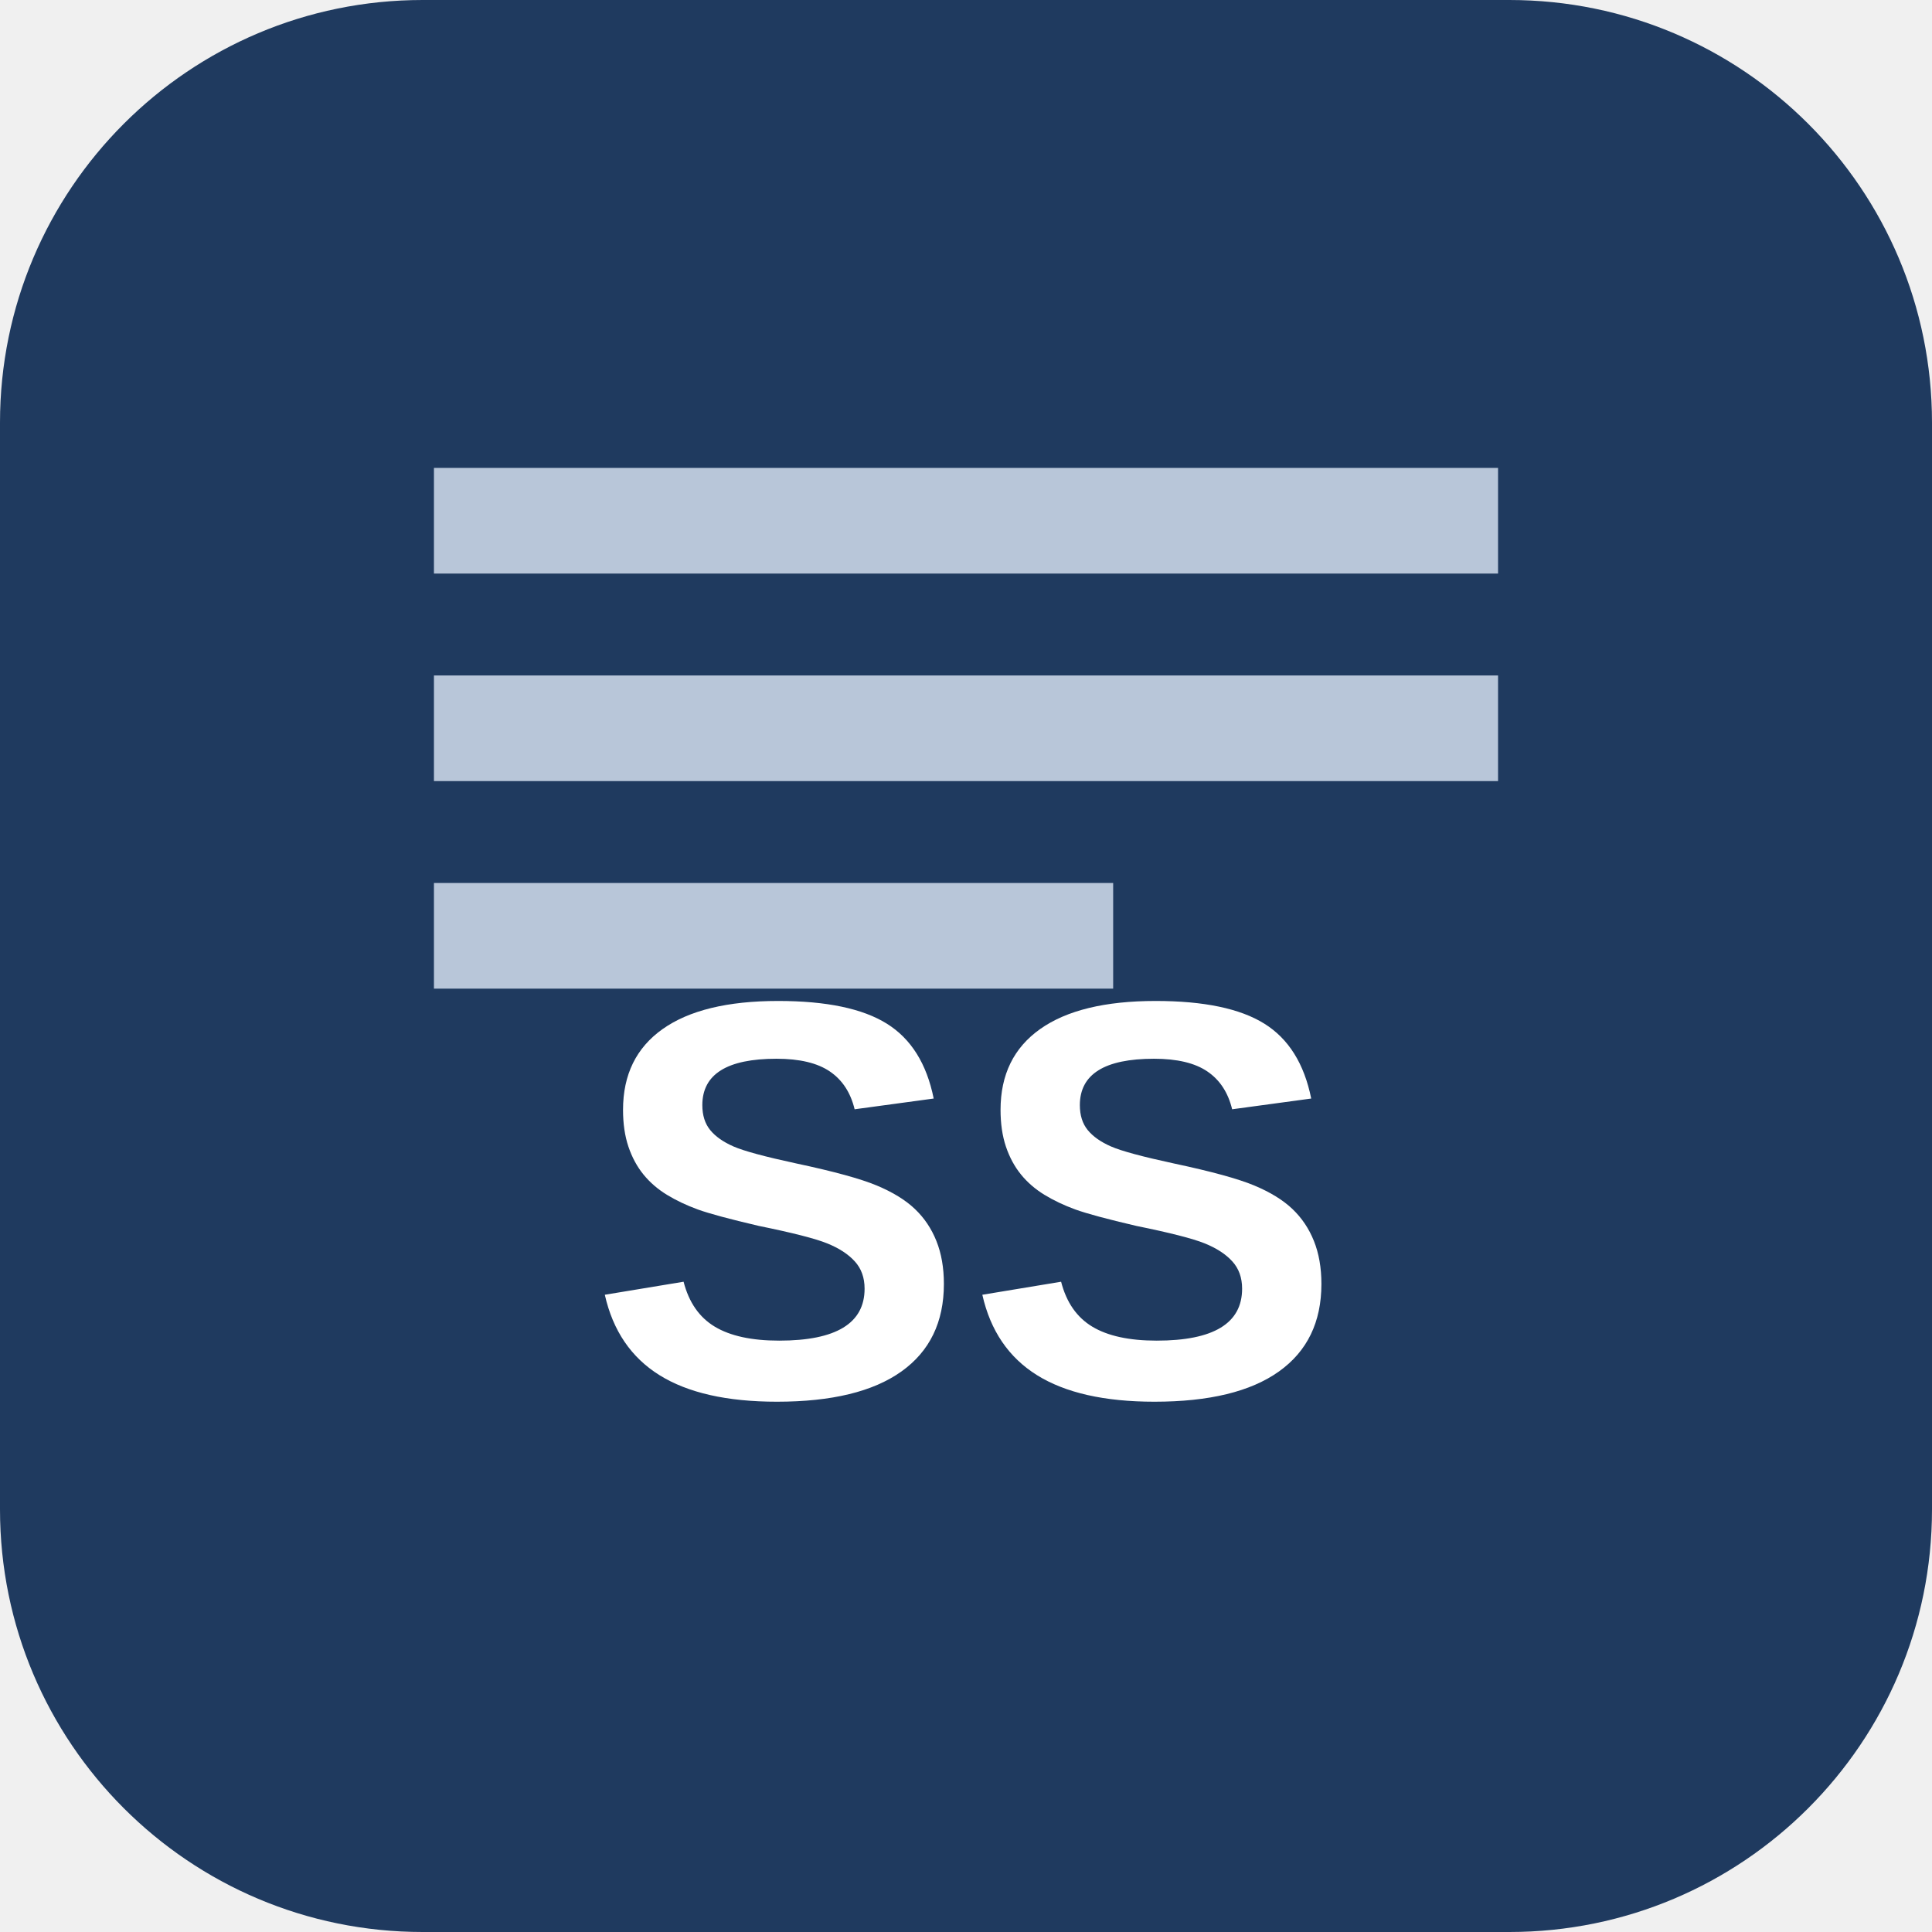
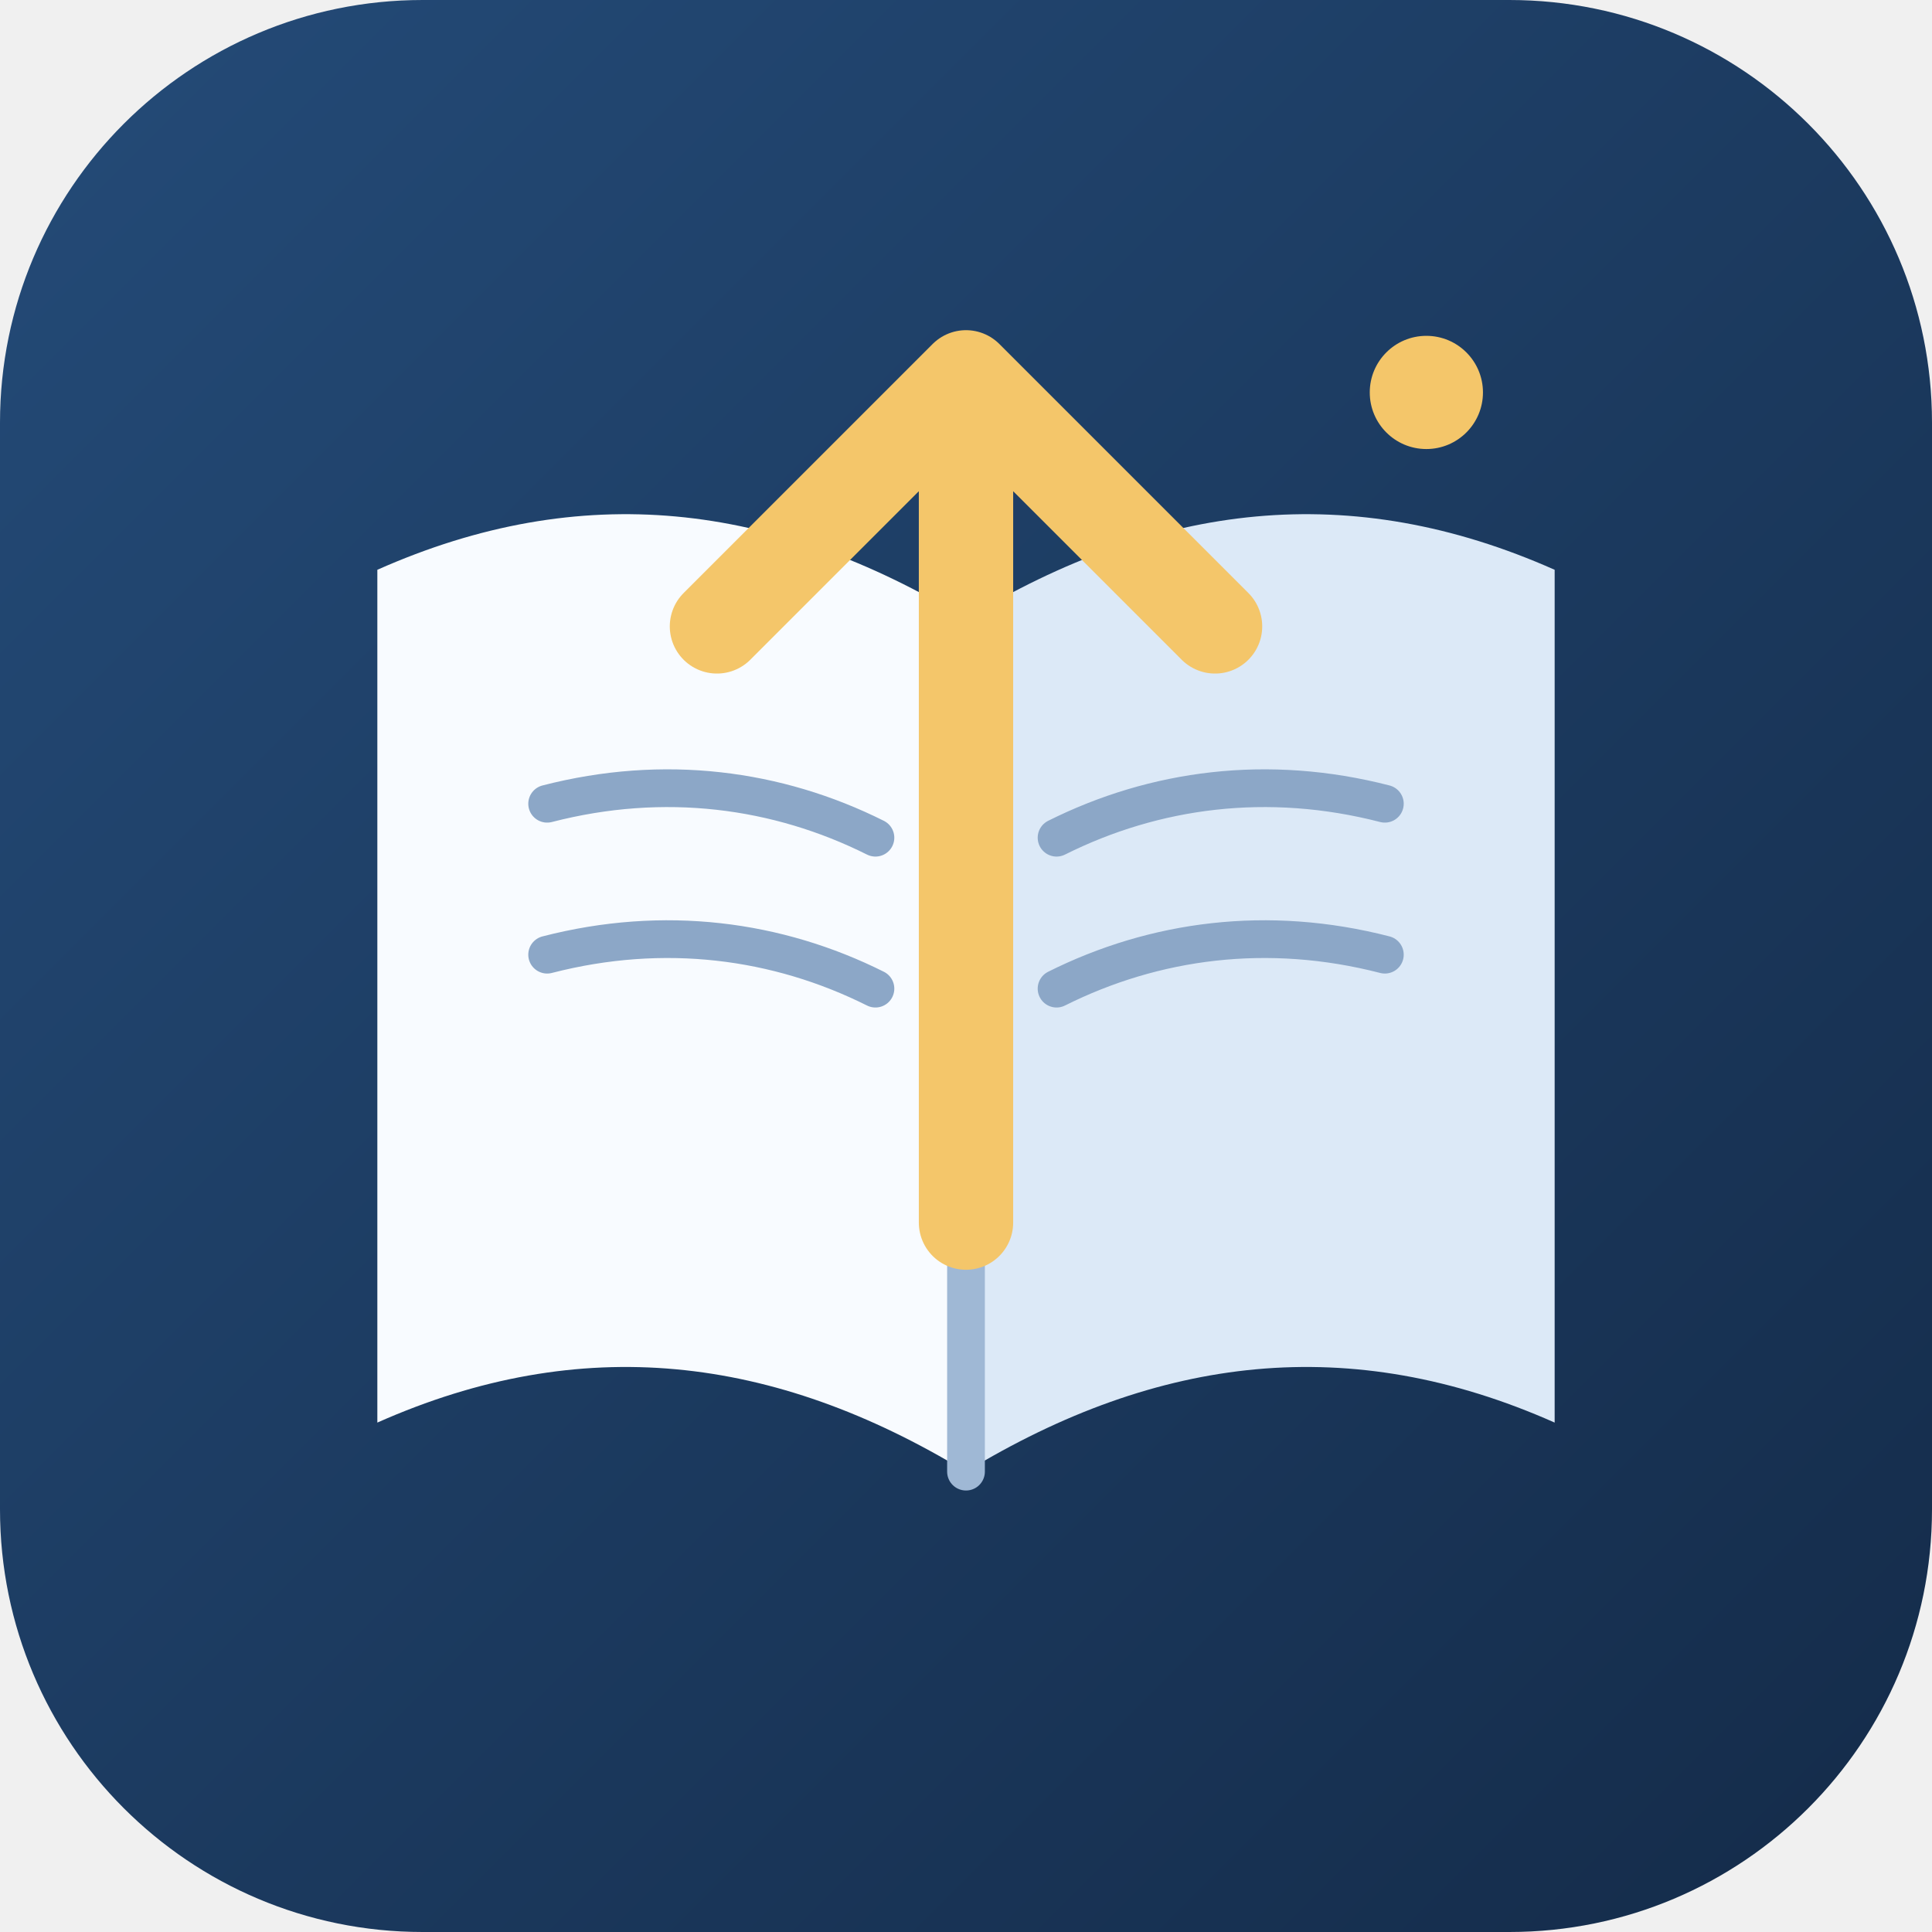
<svg xmlns="http://www.w3.org/2000/svg" viewBox="0 0 512 512">
-   <rect width="512" height="512" rx="112" fill="#1f3a5f" />
-   <path d="M115 124h282v28H115zm0 55h282v28H115zm0 55h180v28H115z" fill="#b8c6d9" />
-   <text x="256" y="370" fill="#fff" font-family="Arial,sans-serif" font-size="150" font-weight="700" text-anchor="middle">SS</text>
+   <defs>
+     <linearGradient id="bg" x1="0" y1="0" x2="1" y2="1">
+       <stop offset="0" stop-color="#244b78" />
+       <stop offset="1" stop-color="#142b49" />
+     </linearGradient>
+   </defs>
+   <rect width="512" height="512" rx="112" fill="url(#bg)" />
+   <path d="M100 151c54-24 105-18 156 13v226c-51-31-102-37-156-13z" fill="#f8fbff" />
+   <path d="M412 151c-54-24-105-18-156 13v226c51-31 102-37 156-13z" fill="#dce9f7" />
+   <path d="M256 164v226" fill="none" stroke="#9fb8d5" stroke-width="10" stroke-linecap="round" />
+   <path d="M145 213c31-8 61-4 87 9M145 253c31-8 61-4 87 9M367 213c-31-8-61-4-87 9M367 253c-31-8-61-4-87 9" fill="none" stroke="#8ca7c7" stroke-width="10" stroke-linecap="round" />
+   <path d="M256 324V100m-66 66 66-66 66 66" fill="none" stroke="#f4c66a" stroke-width="25" stroke-linecap="round" stroke-linejoin="round" />
+   <circle cx="378" cy="104" r="15" fill="#f4c66a" />
</svg>
